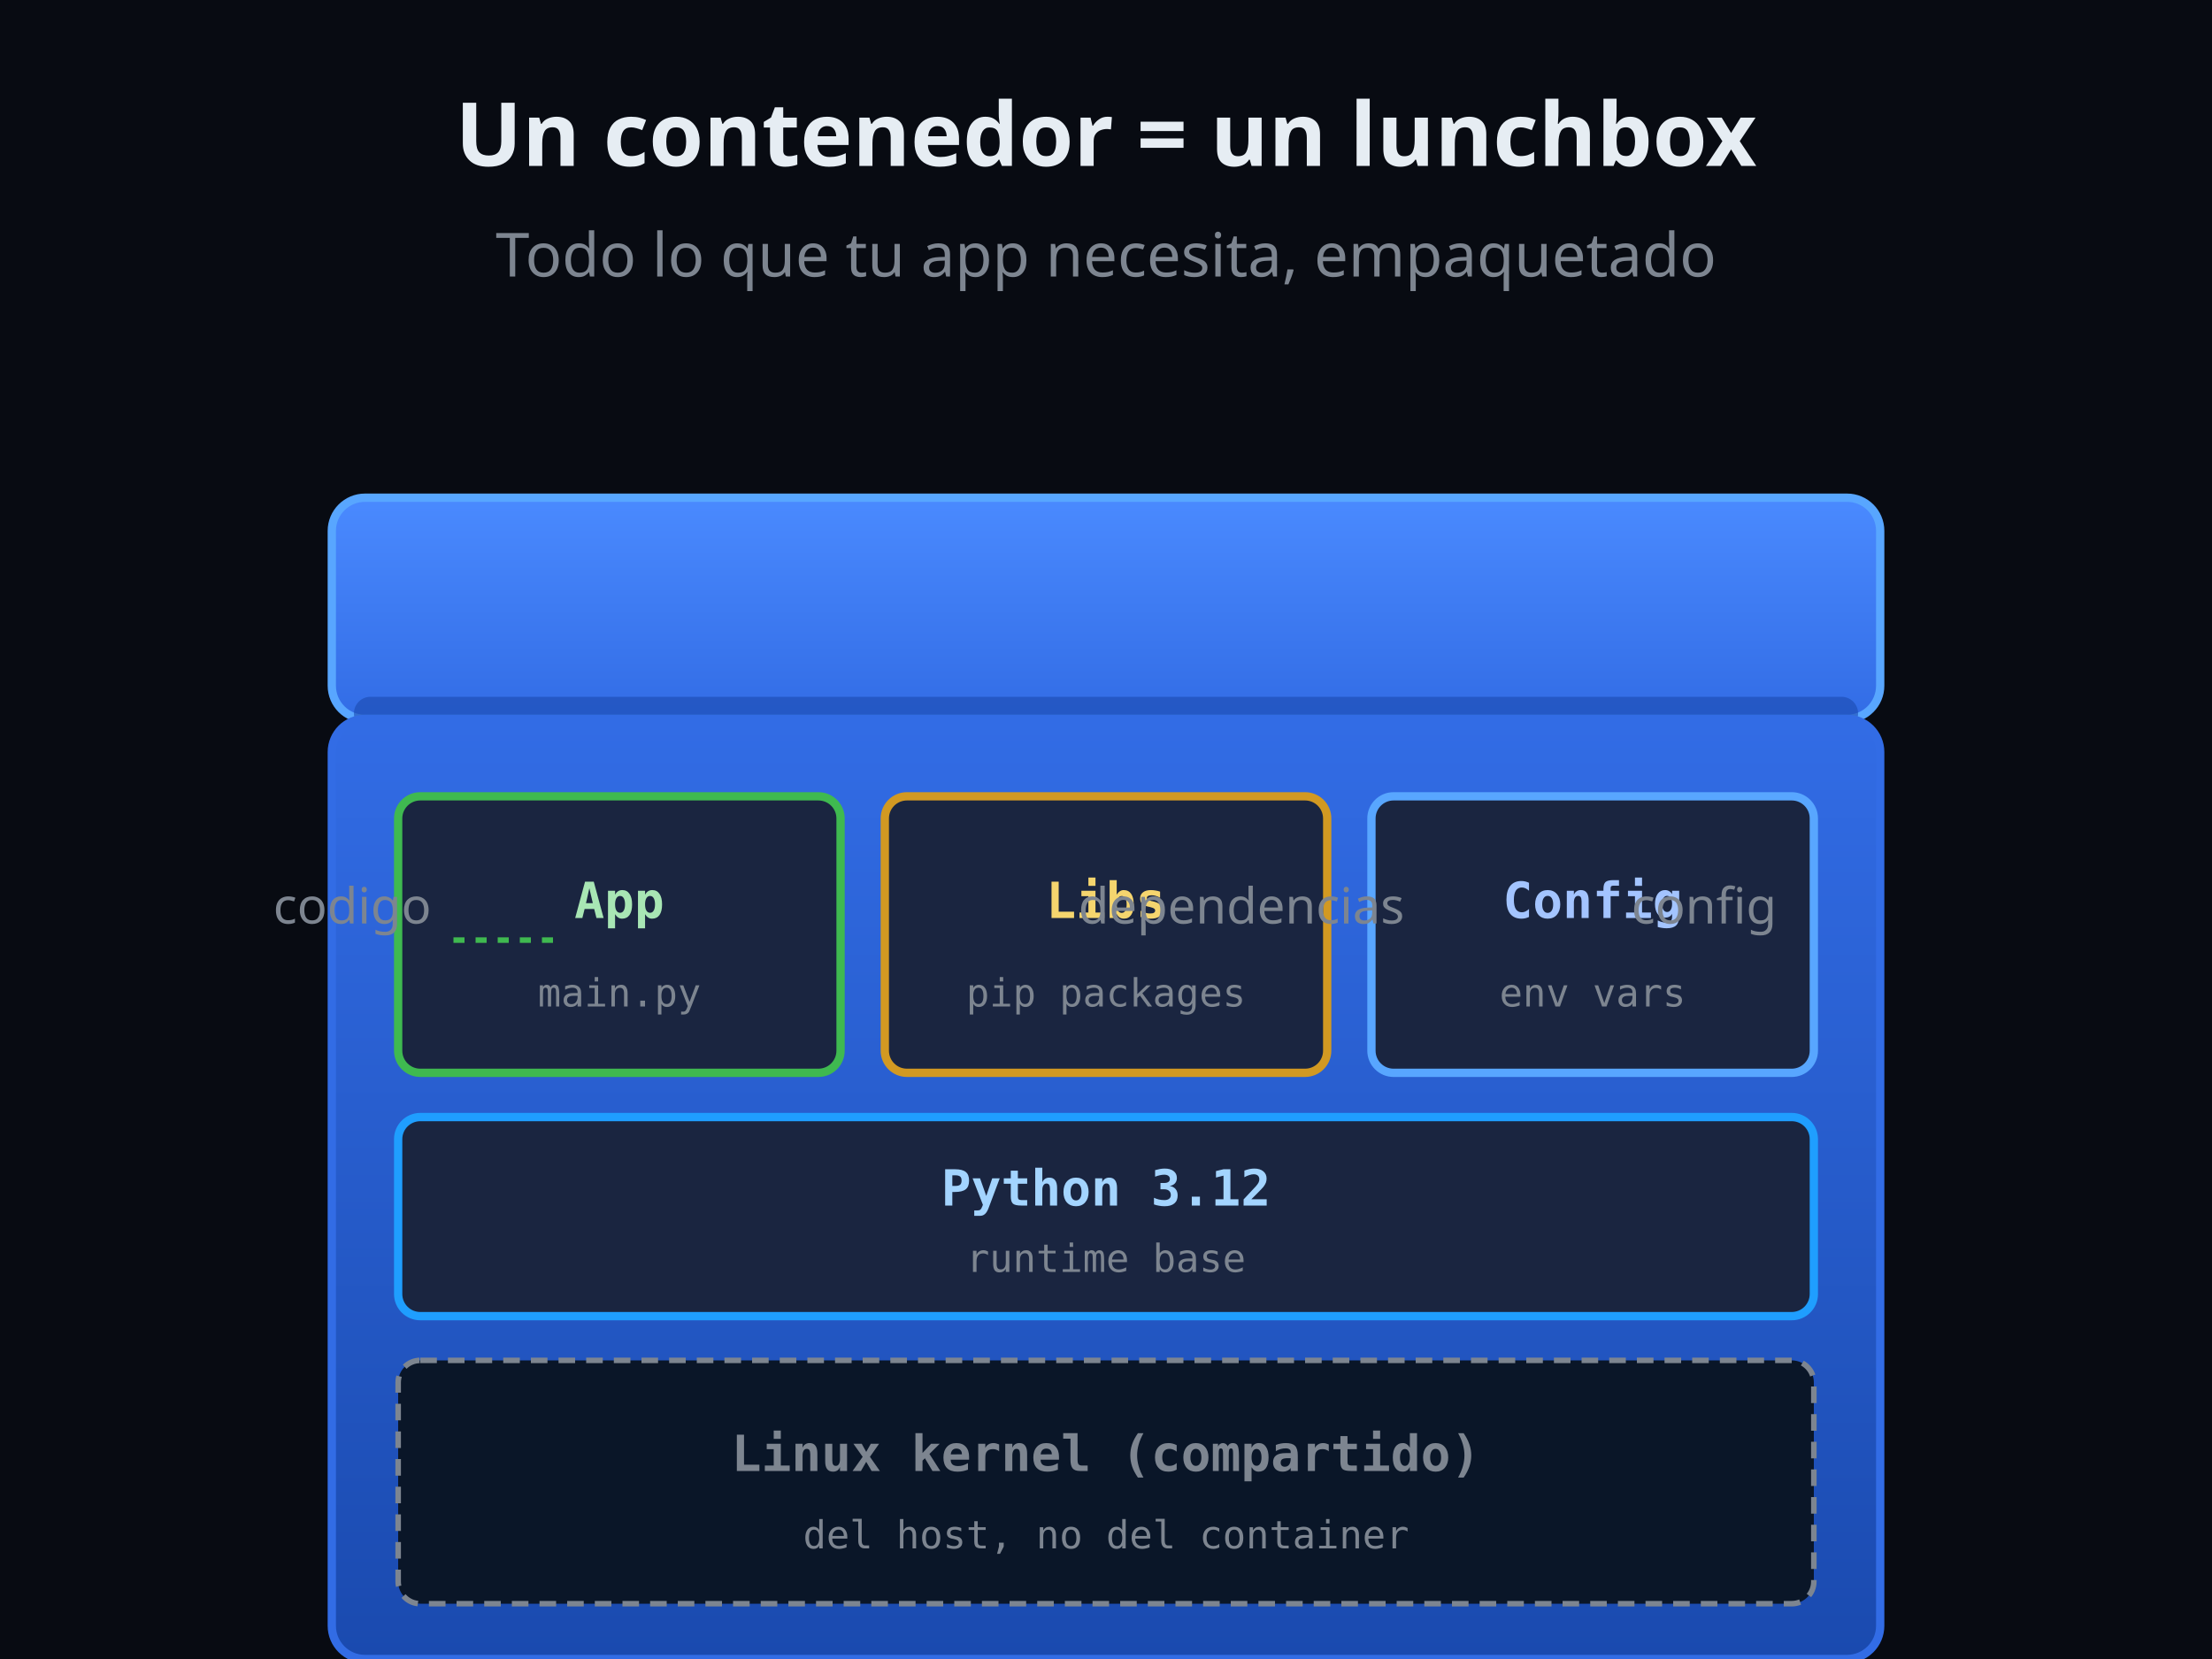
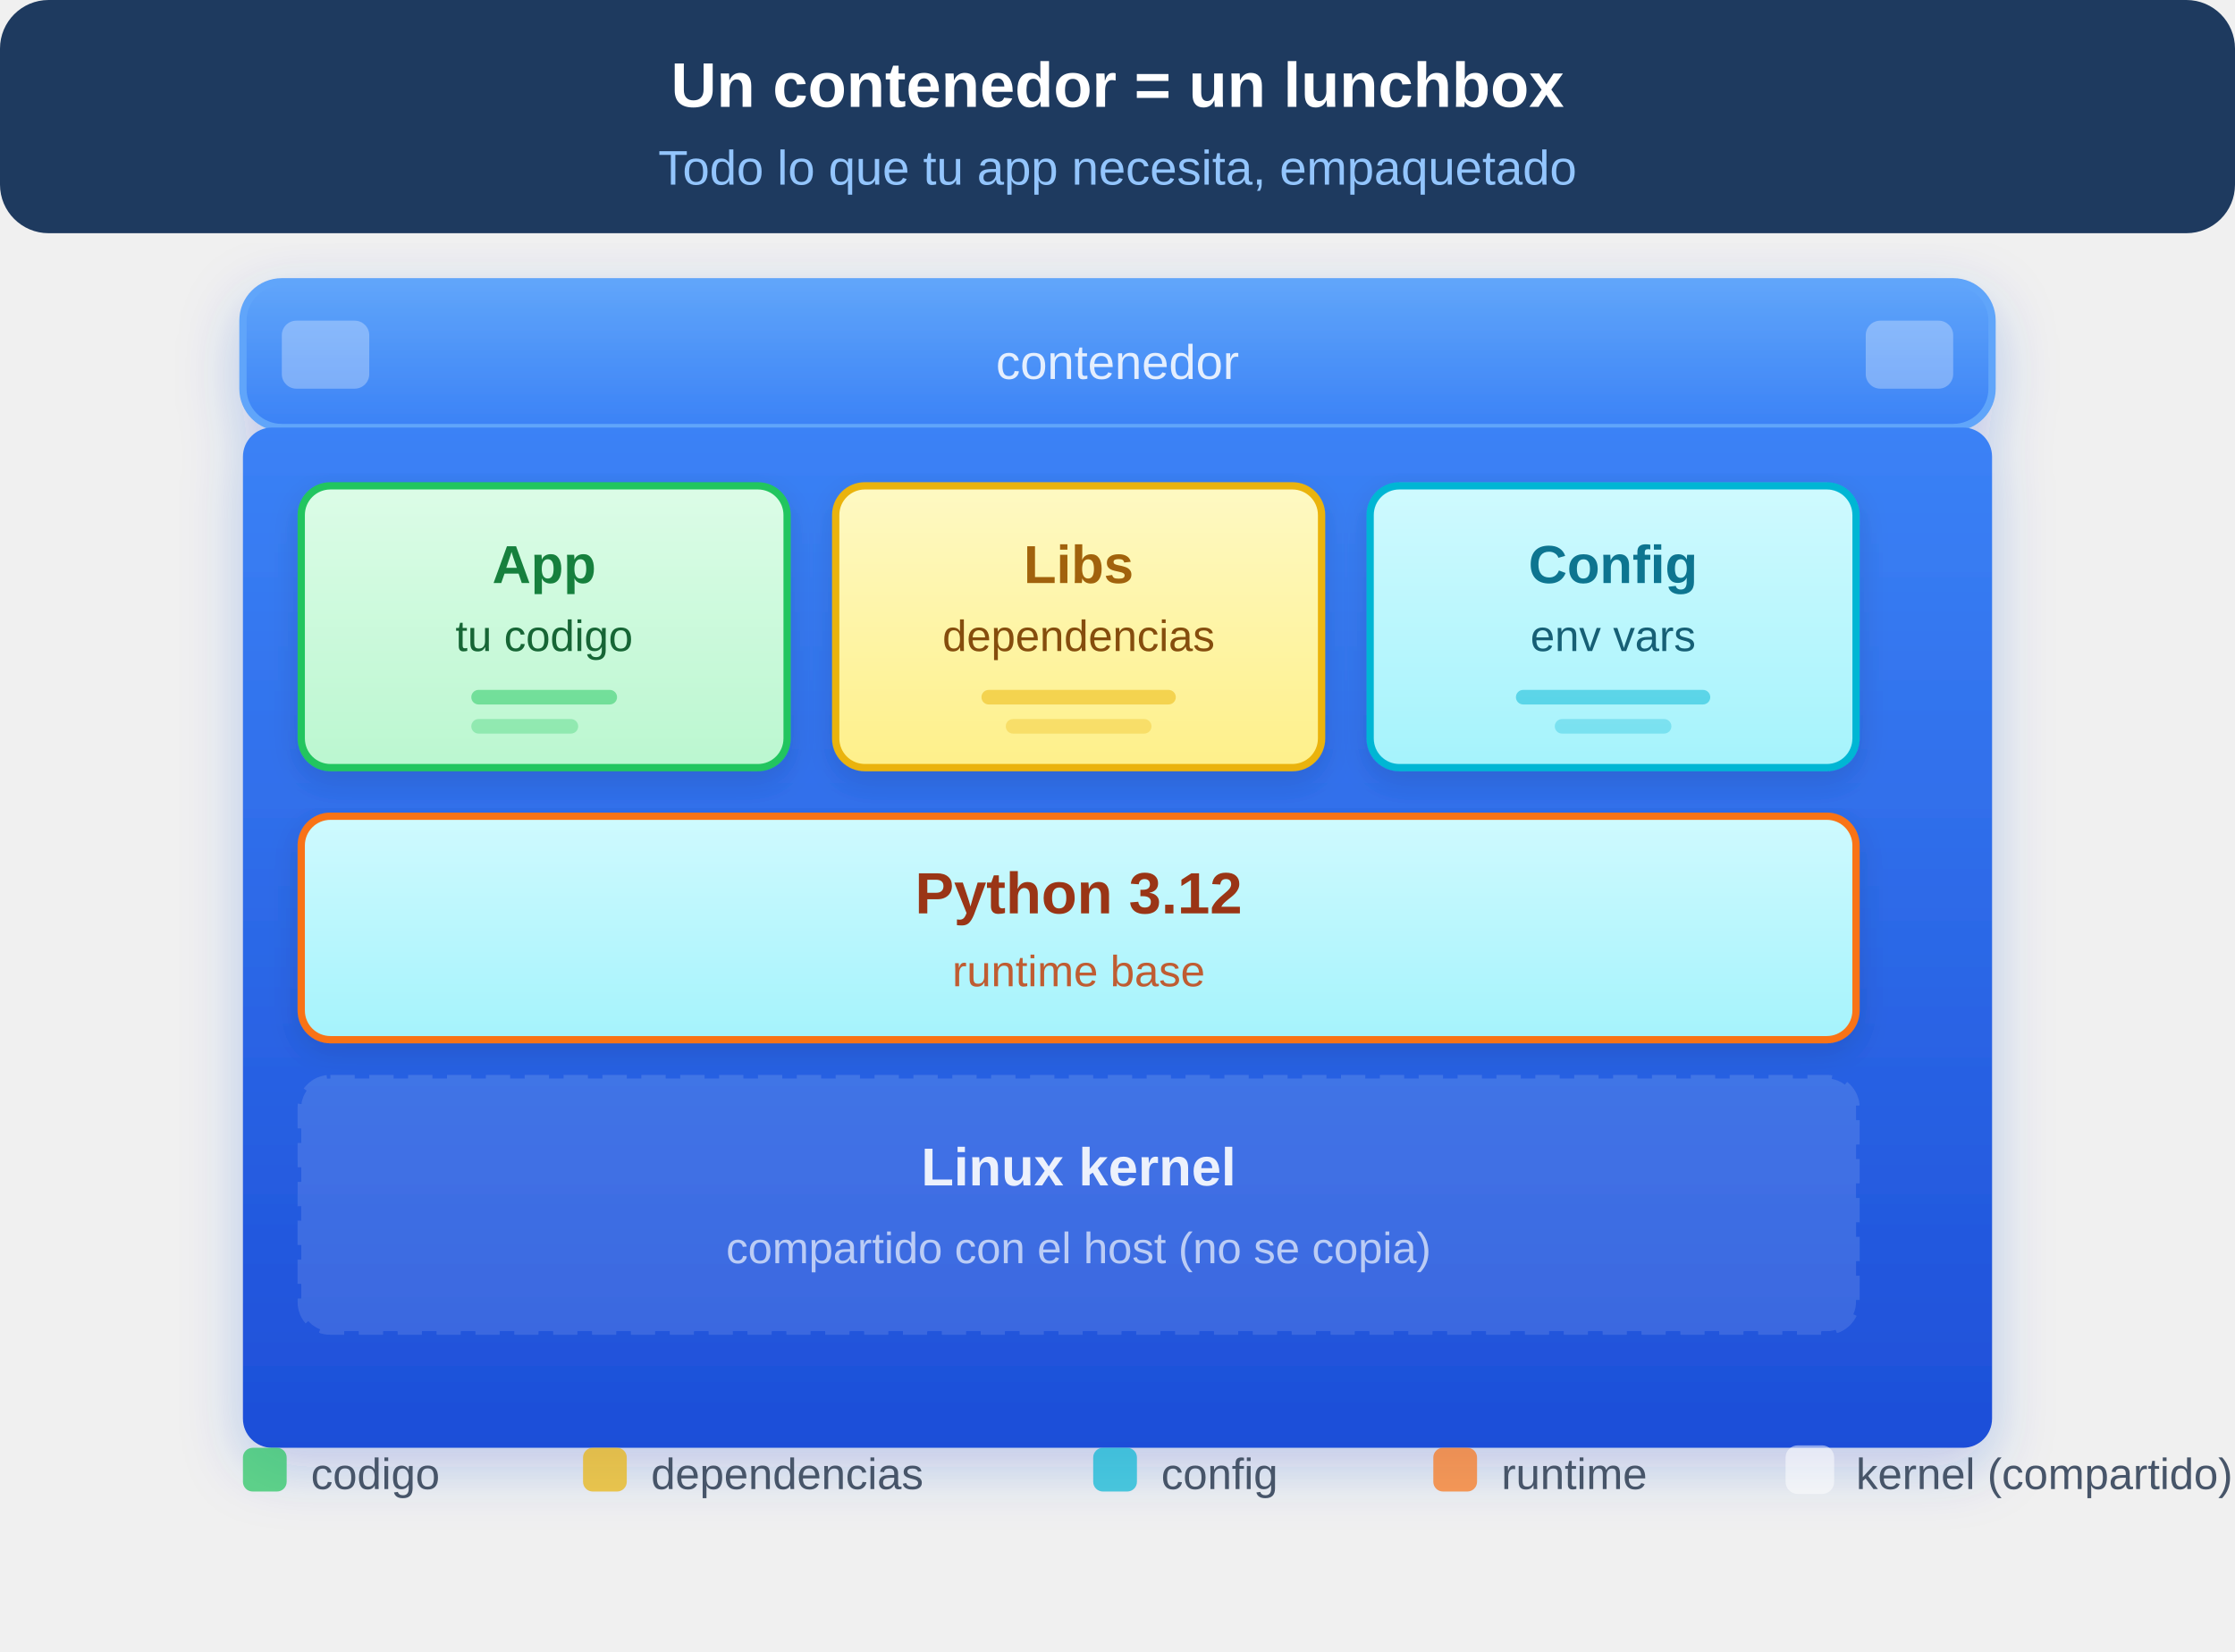
- <svg xmlns="http://www.w3.org/2000/svg" viewBox="0 0 400 300" fill="none">
+ <svg xmlns="http://www.w3.org/2000/svg" viewBox="0 0 460 340" fill="none">
  <defs>
-     <linearGradient id="lunchbox-body" x1="0" y1="0" x2="0" y2="1">
-       <stop offset="0" stop-color="#326CE5" />
-       <stop offset="1" stop-color="#1a4aaf" />
+     <linearGradient id="lb-body" x1="0" y1="0" x2="0" y2="1">
+       <stop offset="0" stop-color="#3b82f6" />
+       <stop offset="1" stop-color="#1d4ed8" />
    </linearGradient>
-     <linearGradient id="lunchbox-lid" x1="0" y1="0" x2="0" y2="1">
-       <stop offset="0" stop-color="#4a8aff" />
-       <stop offset="1" stop-color="#326CE5" />
+     <linearGradient id="lb-lid" x1="0" y1="0" x2="0" y2="1">
+       <stop offset="0" stop-color="#60a5fa" />
+       <stop offset="1" stop-color="#3b82f6" />
    </linearGradient>
+     <linearGradient id="lb-runtime" x1="0" y1="0" x2="0" y2="1">
+       <stop offset="0" stop-color="#fb923c" />
+       <stop offset="1" stop-color="#ea580c" />
+     </linearGradient>
+     <linearGradient id="lb-kernel" x1="0" y1="0" x2="0" y2="1">
+       <stop offset="0" stop-color="#4ade80" />
+       <stop offset="1" stop-color="#16a34a" />
+     </linearGradient>
+     <linearGradient id="card-app" x1="0" y1="0" x2="0" y2="1">
+       <stop offset="0" stop-color="#dcfce7" />
+       <stop offset="1" stop-color="#bbf7d0" />
+     </linearGradient>
+     <linearGradient id="card-libs" x1="0" y1="0" x2="0" y2="1">
+       <stop offset="0" stop-color="#fef9c3" />
+       <stop offset="1" stop-color="#fef08a" />
+     </linearGradient>
+     <linearGradient id="card-cfg" x1="0" y1="0" x2="0" y2="1">
+       <stop offset="0" stop-color="#cffafe" />
+       <stop offset="1" stop-color="#a5f3fc" />
+     </linearGradient>
+     <filter id="shadow" x="-10%" y="-5%" width="120%" height="120%">
+       <feDropShadow dx="0" dy="4" stdDeviation="6" flood-color="#1d4ed8" flood-opacity="0.25" />
+     </filter>
+     <filter id="card-shadow" x="-8%" y="-8%" width="116%" height="125%">
+       <feDropShadow dx="0" dy="2" stdDeviation="3" flood-color="#000000" flood-opacity="0.12" />
+     </filter>
  </defs>
-   <rect x="0" y="0" width="400" height="300" fill="#080b12" />
-   <text x="200" y="30" text-anchor="middle" font-family="Plus Jakarta Sans, sans-serif" font-size="16" font-weight="700" fill="#e6edf3">Un contenedor = un lunchbox</text>
-   <text x="200" y="50" text-anchor="middle" font-family="Plus Jakarta Sans, sans-serif" font-size="11" fill="#7d8590">Todo lo que tu app necesita, empaquetado</text>
-   <g transform="translate(60, 70)">
-     <rect x="0" y="20" width="280" height="40" rx="6" fill="url(#lunchbox-lid)" stroke="#58a6ff" stroke-width="1.5" />
-     <rect x="4" y="56" width="272" height="6" rx="3" fill="#1a4aaf" opacity="0.6" />
-     <rect x="0" y="60" width="280" height="170" rx="6" fill="url(#lunchbox-body)" stroke="#326CE5" stroke-width="1.5" />
-     <g transform="translate(12, 74)">
-       <rect x="0" y="0" width="80" height="50" rx="4" fill="#1a2540" stroke="#3fb950" stroke-width="1.5" />
-       <text x="40" y="22" text-anchor="middle" font-family="JetBrains Mono, monospace" font-size="9" font-weight="700" fill="#a8e6b4">App</text>
-       <text x="40" y="38" text-anchor="middle" font-family="JetBrains Mono, monospace" font-size="7" fill="#7d8590">main.py</text>
+   <rect x="0" y="0" width="460" height="48" rx="10" fill="#1e3a5f" />
+   <text x="230" y="22" text-anchor="middle" font-family="'Plus Jakarta Sans', Arial, sans-serif" font-size="13" font-weight="700" fill="#ffffff">Un contenedor = un lunchbox</text>
+   <text x="230" y="38" text-anchor="middle" font-family="'Plus Jakarta Sans', Arial, sans-serif" font-size="10" fill="#93c5fd">Todo lo que tu app necesita, empaquetado</text>
+   <g transform="translate(50, 58)" filter="url(#shadow)">
+     <rect x="0" y="0" width="360" height="30" rx="8" fill="url(#lb-lid)" stroke="#60a5fa" stroke-width="1.5" />
+     <rect x="8" y="8" width="18" height="14" rx="3" fill="#ffffff" opacity="0.3" />
+     <rect x="334" y="8" width="18" height="14" rx="3" fill="#ffffff" opacity="0.3" />
+     <text x="180" y="20" text-anchor="middle" font-family="'Plus Jakarta Sans', Arial, sans-serif" font-size="10" fill="#ffffff" opacity="0.85">contenedor</text>
+     <rect x="0" y="30" width="360" height="210" rx="6" fill="url(#lb-body)" />
+     <g transform="translate(12, 42)" filter="url(#card-shadow)">
+       <rect x="0" y="0" width="100" height="58" rx="6" fill="url(#card-app)" stroke="#22c55e" stroke-width="1.5" />
+       <text x="50" y="20" text-anchor="middle" font-family="'Plus Jakarta Sans', Arial, sans-serif" font-size="11" font-weight="700" fill="#15803d">App</text>
+       <text x="50" y="34" text-anchor="middle" font-family="'Plus Jakarta Sans', Arial, sans-serif" font-size="9" fill="#166534">tu codigo</text>
+       <rect x="35" y="42" width="30" height="3" rx="1.5" fill="#22c55e" opacity="0.5" />
+       <rect x="35" y="48" width="22" height="3" rx="1.5" fill="#22c55e" opacity="0.3" />
    </g>
-     <g transform="translate(100, 74)">
-       <rect x="0" y="0" width="80" height="50" rx="4" fill="#1a2540" stroke="#d29922" stroke-width="1.5" />
-       <text x="40" y="22" text-anchor="middle" font-family="JetBrains Mono, monospace" font-size="9" font-weight="700" fill="#f5d56e">Libs</text>
-       <text x="40" y="38" text-anchor="middle" font-family="JetBrains Mono, monospace" font-size="7" fill="#7d8590">pip packages</text>
+     <g transform="translate(122, 42)" filter="url(#card-shadow)">
+       <rect x="0" y="0" width="100" height="58" rx="6" fill="url(#card-libs)" stroke="#eab308" stroke-width="1.5" />
+       <text x="50" y="20" text-anchor="middle" font-family="'Plus Jakarta Sans', Arial, sans-serif" font-size="11" font-weight="700" fill="#a16207">Libs</text>
+       <text x="50" y="34" text-anchor="middle" font-family="'Plus Jakarta Sans', Arial, sans-serif" font-size="9" fill="#854d0e">dependencias</text>
+       <rect x="30" y="42" width="40" height="3" rx="1.5" fill="#eab308" opacity="0.5" />
+       <rect x="35" y="48" width="30" height="3" rx="1.5" fill="#eab308" opacity="0.3" />
    </g>
-     <g transform="translate(188, 74)">
-       <rect x="0" y="0" width="80" height="50" rx="4" fill="#1a2540" stroke="#58a6ff" stroke-width="1.5" />
-       <text x="40" y="22" text-anchor="middle" font-family="JetBrains Mono, monospace" font-size="9" font-weight="700" fill="#a3c4ff">Config</text>
-       <text x="40" y="38" text-anchor="middle" font-family="JetBrains Mono, monospace" font-size="7" fill="#7d8590">env vars</text>
+     <g transform="translate(232, 42)" filter="url(#card-shadow)">
+       <rect x="0" y="0" width="100" height="58" rx="6" fill="url(#card-cfg)" stroke="#06b6d4" stroke-width="1.5" />
+       <text x="50" y="20" text-anchor="middle" font-family="'Plus Jakarta Sans', Arial, sans-serif" font-size="11" font-weight="700" fill="#0e7490">Config</text>
+       <text x="50" y="34" text-anchor="middle" font-family="'Plus Jakarta Sans', Arial, sans-serif" font-size="9" fill="#155e75">env vars</text>
+       <rect x="30" y="42" width="40" height="3" rx="1.5" fill="#06b6d4" opacity="0.5" />
+       <rect x="38" y="48" width="24" height="3" rx="1.5" fill="#06b6d4" opacity="0.3" />
    </g>
-     <g transform="translate(12, 132)">
-       <rect x="0" y="0" width="256" height="36" rx="4" fill="#1a2540" stroke="#1f9eff" stroke-width="1.5" />
-       <text x="128" y="16" text-anchor="middle" font-family="JetBrains Mono, monospace" font-size="9" font-weight="700" fill="#a3d4ff">Python 3.12</text>
-       <text x="128" y="28" text-anchor="middle" font-family="JetBrains Mono, monospace" font-size="7" fill="#7d8590">runtime base</text>
+     <g transform="translate(12, 110)" filter="url(#card-shadow)">
+       <rect x="0" y="0" width="320" height="46" rx="6" fill="url(#card-cfg)" stroke="#f97316" stroke-width="1.5" />
+       <text x="160" y="20" text-anchor="middle" font-family="'Plus Jakarta Sans', Arial, sans-serif" font-size="12" font-weight="700" fill="#9a3412">Python 3.12</text>
+       <text x="160" y="35" text-anchor="middle" font-family="'Plus Jakarta Sans', Arial, sans-serif" font-size="9" fill="#c2410c" opacity="0.85">runtime base</text>
    </g>
-     <g transform="translate(12, 176)">
-       <rect x="0" y="0" width="256" height="44" rx="4" fill="#0a1628" stroke="#7d8590" stroke-width="1" stroke-dasharray="3,2" />
-       <text x="128" y="20" text-anchor="middle" font-family="JetBrains Mono, monospace" font-size="9" font-weight="700" fill="#7d8590">Linux kernel (compartido)</text>
-       <text x="128" y="34" text-anchor="middle" font-family="JetBrains Mono, monospace" font-size="7" fill="#7d8590">del host, no del container</text>
+     <g transform="translate(12, 164)">
+       <rect x="0" y="0" width="320" height="52" rx="6" fill="#ffffff" opacity="0.12" stroke="#ffffff" stroke-width="1.5" stroke-dasharray="5,3" />
+       <text x="160" y="22" text-anchor="middle" font-family="'Plus Jakarta Sans', Arial, sans-serif" font-size="11" font-weight="700" fill="#ffffff" opacity="0.9">Linux kernel</text>
+       <text x="160" y="38" text-anchor="middle" font-family="'Plus Jakarta Sans', Arial, sans-serif" font-size="9" fill="#ffffff" opacity="0.65">compartido con el host (no se copia)</text>
    </g>
  </g>
-   <g font-family="Plus Jakarta Sans, sans-serif" font-size="9" fill="#7d8590">
-     <line x1="100" y1="170" x2="80" y2="170" stroke="#3fb950" stroke-width="1" stroke-dasharray="2,2" />
-     <text x="78" y="167" text-anchor="end">codigo</text>
-     <line x1="180" y1="170" x2="180" y2="170" stroke="#d29922" stroke-width="1" stroke-dasharray="2,2" />
-     <text x="195" y="167">dependencias</text>
-     <line x1="280" y1="170" x2="280" y2="170" stroke="#58a6ff" stroke-width="1" stroke-dasharray="2,2" />
-     <text x="295" y="167">config</text>
+   <g transform="translate(50, 298)">
+     <rect x="0" y="0" width="9" height="9" rx="2" fill="#22c55e" opacity="0.7" />
+     <text x="14" y="8.5" font-family="'Plus Jakarta Sans', Arial, sans-serif" font-size="9" fill="#475569">codigo</text>
+     <rect x="70" y="0" width="9" height="9" rx="2" fill="#eab308" opacity="0.7" />
+     <text x="84" y="8.5" font-family="'Plus Jakarta Sans', Arial, sans-serif" font-size="9" fill="#475569">dependencias</text>
+     <rect x="175" y="0" width="9" height="9" rx="2" fill="#06b6d4" opacity="0.7" />
+     <text x="189" y="8.5" font-family="'Plus Jakarta Sans', Arial, sans-serif" font-size="9" fill="#475569">config</text>
+     <rect x="245" y="0" width="9" height="9" rx="2" fill="#f97316" opacity="0.7" />
+     <text x="259" y="8.5" font-family="'Plus Jakarta Sans', Arial, sans-serif" font-size="9" fill="#475569">runtime</text>
+     <rect x="318" y="0" width="9" height="9" rx="2" fill="#ffffff" opacity="0.5" stroke="#ffffff" stroke-width="1" />
+     <text x="332" y="8.5" font-family="'Plus Jakarta Sans', Arial, sans-serif" font-size="9" fill="#475569">kernel (compartido)</text>
  </g>
</svg>
